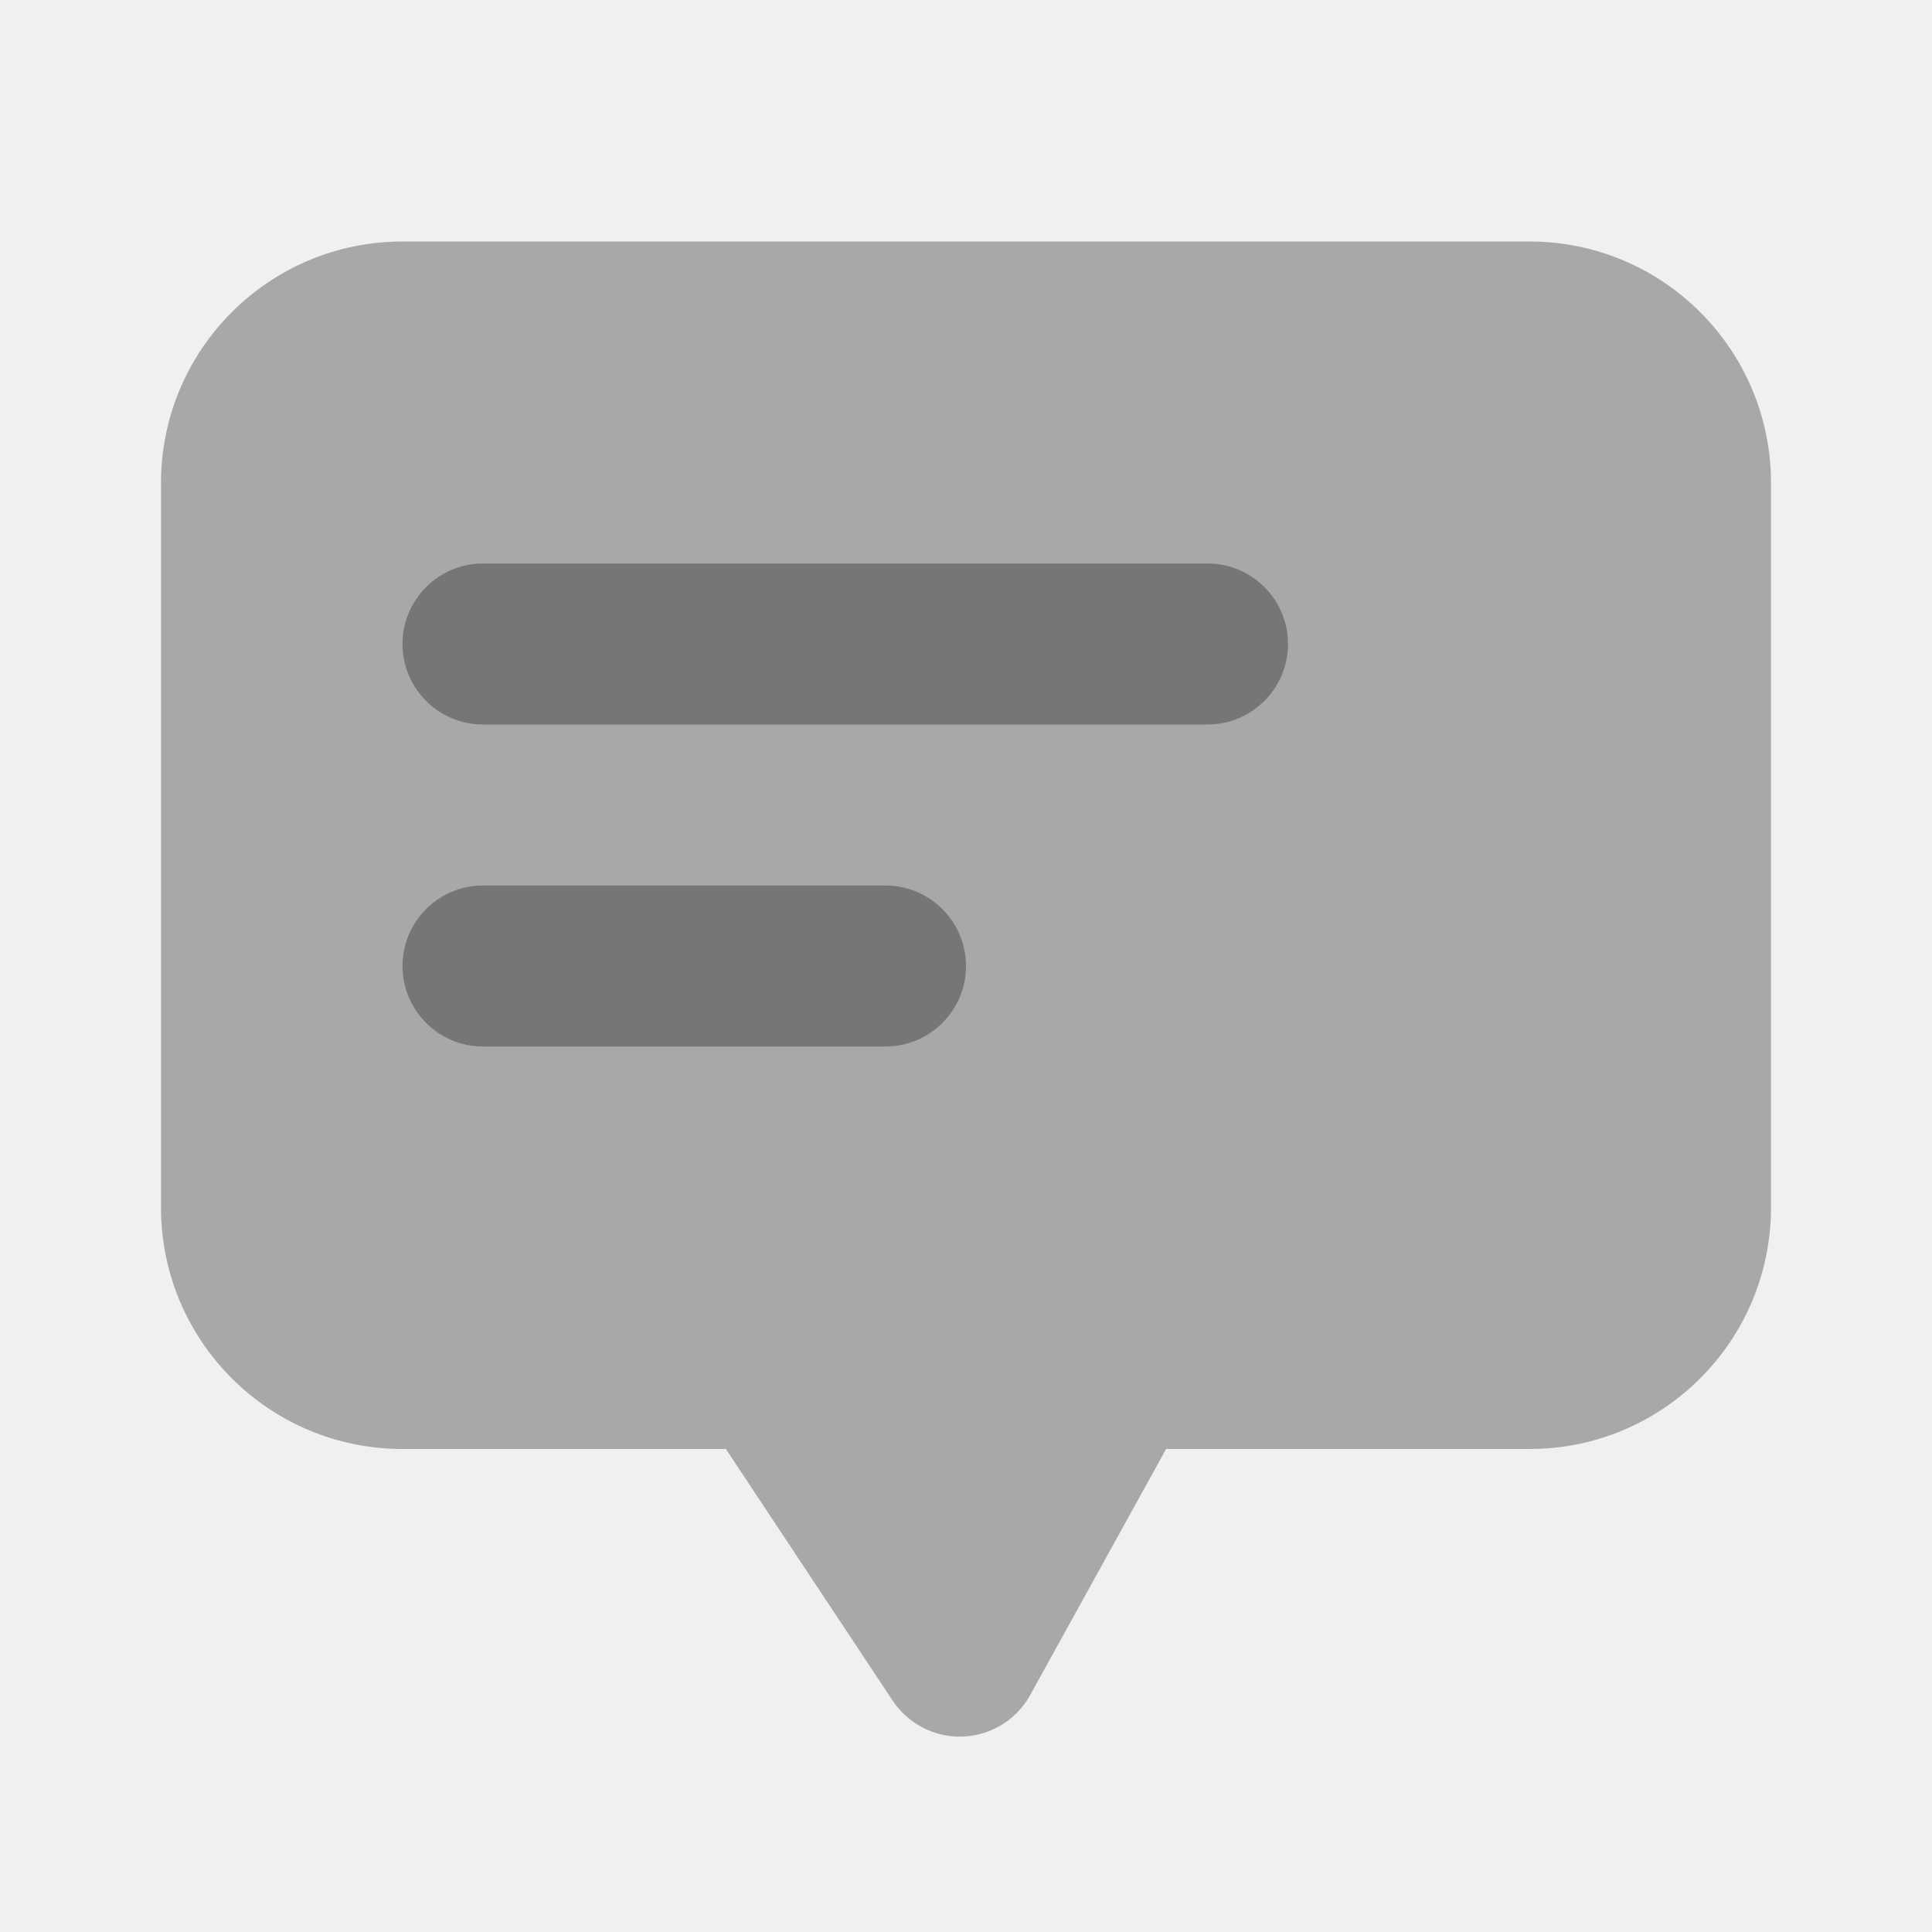
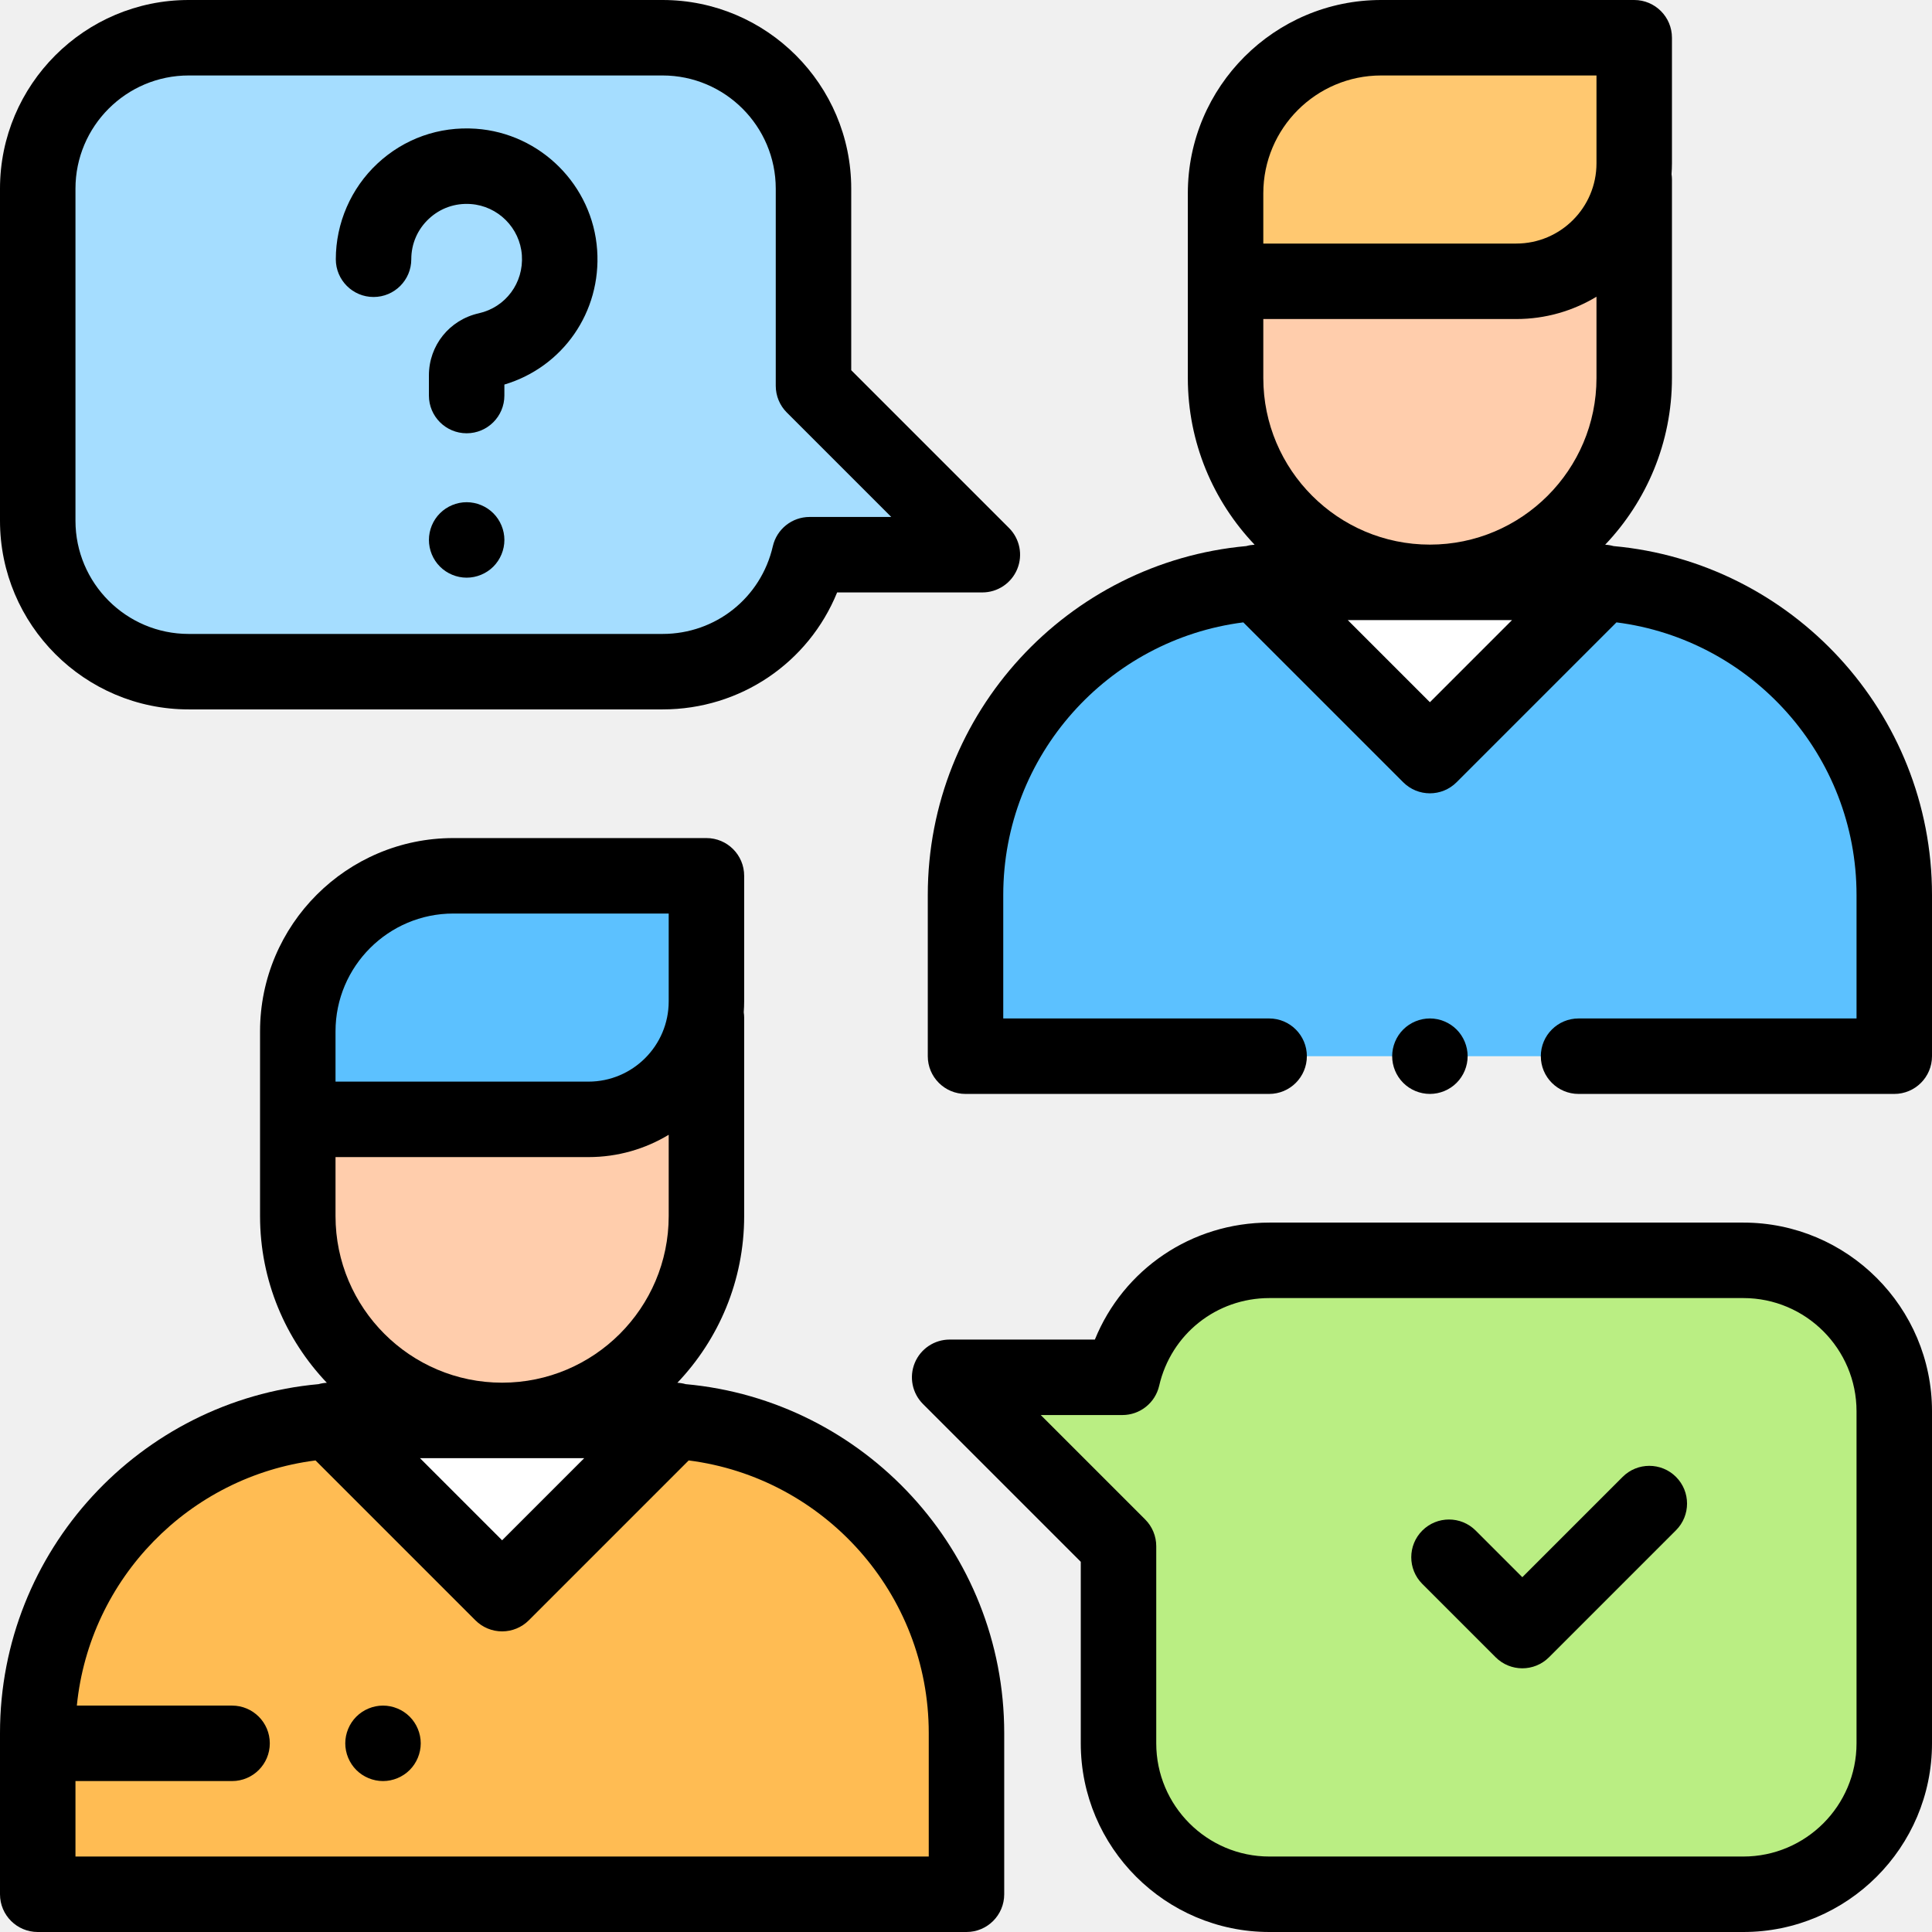
- <svg xmlns="http://www.w3.org/2000/svg" viewBox="0 0 24 24">
-   <g stroke="none" stroke-width="1" fill-rule="evenodd">
-     <rect opacity="0" x="0" y="0" width="24" height="24" />
-     <path d="M14.486,18 L12.797,21.057 C12.53,21.54 11.922,21.715 11.439,21.448 C11.298,21.37 11.178,21.26 11.089,21.126 L9.017,18 L5,18 C3.343,18 2,16.657 2,15 L2,6 C2,4.343 3.343,3 5,3 L19,3 C20.657,3 22,4.343 22,6 L22,15 C22,16.657 20.657,18 19,18 L14.486,18 Z" opacity="0.3" />
-     <path d="M6,7 L15,7 C15.552,7 16,7.448 16,8 C16,8.552 15.552,9 15,9 L6,9 C5.448,9 5,8.552 5,8 C5,7.448 5.448,7 6,7 Z M6,11 L11,11 C11.552,11 12,11.448 12,12 C12,12.552 11.552,13 11,13 L6,13 C5.448,13 5,12.552 5,12 C5,11.448 5.448,11 6,11 Z" opacity="0.3" />
-   </g>
+ <svg xmlns="http://www.w3.org/2000/svg" version="1.1" id="Capa_1" x="0px" y="0px" viewBox="0 0 512 512" style="enable-background:new 0 0 512 512;" xml:space="preserve">
+   <path style="fill:#A5DDFF;" d="M260.333,147l-44.75-44.75V50c0-22.091-17.909-40-40-40H50c-22.091,0-40,17.909-40,40v88  c0,22.091,17.909,40,40,40h125.583c18.995,0,34.886-13.245,38.971-31H260.333z" />
+   <path style="fill:#BAEE83;" d="M251.667,365l44.75,44.75V462c0,22.091,17.909,40,40,40H462c22.091,0,40-17.909,40-40v-88  c0-22.091-17.909-40-40-40H336.417c-18.995,0-34.886,13.245-38.971,31H251.667z" />
+   <path style="fill:#FFBC53;" d="M173.276,376.426H92.85c-45.757,0-82.85,37.093-82.85,82.85V502h246.127v-42.724  C256.127,413.519,219.034,376.426,173.276,376.426z" />
+   <polygon style="fill:#FFFFFF;" points="178.971,376.426 133.063,422.333 87.156,376.426 " />
+   <path style="fill:#5CC1FF;" d="M120.139,232.096h67.073v33.286c0,17.264-13.996,31.26-31.26,31.26H78.916V273.32  C78.916,250.553,97.372,232.096,120.139,232.096z" />
+   <path style="fill:#FFCDAC;" d="M187.211,296.642v25.636c0,29.905-24.243,54.148-54.148,54.148l0,0  c-29.905,0-54.148-24.243-54.148-54.148v-25.636H187.211z" />
+   <path style="fill:#5CC1FF;" d="M419.15,154.329h-80.426c-45.757,0-82.85,37.093-82.85,82.85v42.724H502V237.18  C502,191.423,464.907,154.329,419.15,154.329z" />
+   <polygon style="fill:#FFFFFF;" points="424.844,154.329 378.937,200.237 333.029,154.329 " />
+   <path style="fill:#FFC870;" d="M366.012,10h67.073v33.286c0,17.264-13.996,31.26-31.26,31.26h-77.036V51.223  C324.789,28.456,343.245,10,366.012,10z" />
+   <path style="fill:#FFCDAC;" d="M433.084,74.546v25.636c0,29.905-24.243,54.148-54.148,54.148l0,0  c-29.905,0-54.148-24.243-54.148-54.148V74.546H433.084z" />
+   <path d="M181.72,366.814c-0.723-0.206-1.463-0.322-2.208-0.362c10.954-11.513,17.7-27.066,17.7-44.174v-52.611  c0-0.481-0.046-0.95-0.111-1.412c0.066-0.95,0.111-1.906,0.111-2.872v-33.286c0-5.523-4.477-10-10-10h-67.073  c-28.245,0-51.223,22.979-51.223,51.223v48.958c0,17.108,6.745,32.661,17.7,44.174c-0.744,0.04-1.484,0.156-2.206,0.362  C37.153,371.093,0,410.924,0,459.276V502c0,5.523,4.477,10,10,10h246.127c5.523,0,10-4.477,10-10v-42.724  C266.127,410.925,228.976,371.094,181.72,366.814z M88.916,306.642h67.036c7.772,0,15.047-2.162,21.26-5.914v21.549  c0,24.343-19.805,44.148-44.148,44.148s-44.148-19.805-44.148-44.148V306.642z M154.829,386.426l-21.765,21.766l-21.765-21.766  H154.829z M88.916,273.319c0-17.216,14.007-31.223,31.223-31.223h57.073v23.286c0,11.723-9.537,21.26-21.26,21.26H88.916v-0.641  V273.319z M246.127,492H20v-20h41.5c5.523,0,10-4.477,10-10s-4.477-10-10-10H20.365c3.359-33.716,29.806-60.717,63.255-64.969  l42.373,42.373c1.875,1.875,4.419,2.929,7.071,2.929s5.196-1.054,7.071-2.929l42.373-42.373c35.824,4.553,63.62,35.204,63.62,72.245  V492H246.127z" />
+   <path d="M427.595,144.718c-0.723-0.206-1.464-0.322-2.21-0.362c10.954-11.513,17.699-27.066,17.699-44.174V47.57  c0-0.481-0.046-0.95-0.111-1.412c0.066-0.95,0.111-1.906,0.111-2.872V10c0-5.523-4.477-10-10-10h-67.073  c-28.245,0-51.223,22.979-51.223,51.223v48.958c0,17.108,6.745,32.661,17.699,44.174c-0.745,0.04-1.487,0.156-2.21,0.362  c-47.255,4.281-84.405,44.112-84.405,92.462v42.723c0,5.523,4.477,10,10,10h80.46c5.523,0,10-4.477,10-10s-4.477-10-10-10h-70.46  V237.18c0-37.041,27.795-67.692,63.619-72.245l42.373,42.373c1.953,1.953,4.512,2.929,7.071,2.929s5.119-0.976,7.071-2.929  l42.373-42.373C464.205,169.489,492,200.139,492,237.18v32.723h-73.667c-5.523,0-10,4.477-10,10s4.477,10,10,10H502  c5.523,0,10-4.477,10-10V237.18C512,188.83,474.849,148.999,427.595,144.718z M334.789,100.182V84.546h67.036  c7.772,0,15.047-2.163,21.26-5.914v21.549c0,24.343-19.805,44.148-44.148,44.148S334.789,124.525,334.789,100.182z M334.789,51.223  c0-17.216,14.007-31.223,31.223-31.223h57.073v23.286c0,11.723-9.537,21.26-21.26,21.26h-67.036v-0.641L334.789,51.223  L334.789,51.223z M378.937,186.095l-21.765-21.765h43.53L378.937,186.095z" />
+   <path d="M386.01,286.97c1.86-1.86,2.93-4.43,2.93-7.07c0-2.63-1.07-5.21-2.93-7.07c-1.86-1.86-4.44-2.93-7.07-2.93  c-2.64,0-5.21,1.07-7.07,2.93c-1.87,1.86-2.93,4.44-2.93,7.07c0,2.64,1.06,5.21,2.93,7.07c1.86,1.87,4.43,2.93,7.07,2.93  C381.57,289.9,384.15,288.84,386.01,286.97z" />
+   <path d="M50,188h125.583c20.674,0,38.702-12.407,46.266-31h38.484c4.044,0,7.691-2.437,9.239-6.173  c1.548-3.736,0.692-8.038-2.167-10.898l-41.821-41.821V50c0-27.57-22.43-50-50-50H50C22.43,0,0,22.43,0,50v88  C0,165.57,22.43,188,50,188z M20,50c0-16.542,13.458-30,30-30h125.583c16.542,0,30,13.458,30,30v52.25  c0,2.652,1.054,5.196,2.929,7.071L236.191,137h-21.637c-4.659,0-8.701,3.217-9.746,7.758C201.66,158.442,189.643,168,175.583,168H50  c-16.542,0-30-13.458-30-30V50z" />
+   <path d="M462,324H336.417c-20.674,0-38.702,12.407-46.266,31h-38.484c-4.044,0-7.691,2.437-9.239,6.173s-0.692,8.038,2.167,10.898  l41.821,41.821V462c0,27.57,22.43,50,50,50H462c27.57,0,50-22.43,50-50v-88C512,346.43,489.57,324,462,324z M492,462  c0,16.542-13.458,30-30,30H336.417c-16.542,0-30-13.458-30-30v-52.25c0-2.652-1.054-5.196-2.929-7.071L275.809,375h21.637  c4.659,0,8.701-3.217,9.746-7.758C310.34,353.558,322.357,344,336.417,344H462c16.542,0,30,13.458,30,30V462z" />
+   <path d="M430.015,391.392l-26.583,26.583l-12.361-12.361c-3.905-3.905-10.237-3.905-14.143,0c-3.905,3.905-3.905,10.237,0,14.143  l19.432,19.432c1.953,1.953,4.512,2.929,7.071,2.929s5.119-0.976,7.071-2.929l33.654-33.654c3.905-3.905,3.905-10.237,0-14.143  C440.252,387.487,433.92,387.487,430.015,391.392z" />
+   <path d="M98.995,78.706c5.523,0,10-4.477,10-10c0-4.111,1.656-7.921,4.664-10.729c3.003-2.804,6.938-4.196,11.069-3.906  c7.239,0.499,13.074,6.334,13.573,13.573c0.505,7.319-4.293,13.787-11.408,15.379c-7.788,1.742-13.227,8.513-13.227,16.465v5.335  c0,5.523,4.477,10,10,10c5.523,0,10-4.477,10-10v-2.91c15.494-4.622,25.719-19.229,24.587-35.645  c-1.182-17.147-15.004-30.969-32.151-32.151c-9.723-0.669-18.991,2.611-26.091,9.239c-7.001,6.535-11.017,15.775-11.017,25.349  C88.995,74.229,93.472,78.706,98.995,78.706z" />
+   <path d="M123.67,133.09c-2.64,0-5.21,1.07-7.07,2.93c-1.87,1.86-2.93,4.44-2.93,7.07s1.06,5.21,2.93,7.07  c1.86,1.86,4.43,2.93,7.07,2.93c2.63,0,5.21-1.07,7.07-2.93c1.86-1.86,2.93-4.44,2.93-7.07s-1.07-5.21-2.93-7.07  C128.88,134.16,126.3,133.09,123.67,133.09z" />
+   <path d="M101.5,452c-2.63,0-5.21,1.07-7.07,2.93s-2.93,4.44-2.93,7.07s1.07,5.21,2.93,7.07c1.86,1.86,4.44,2.93,7.07,2.93  s5.21-1.07,7.07-2.93s2.93-4.44,2.93-7.07s-1.07-5.21-2.93-7.07C106.71,453.07,104.13,452,101.5,452z" />
+   <g>
+ </g>
+   <g>
+ </g>
+   <g>
+ </g>
+   <g>
+ </g>
+   <g>
+ </g>
+   <g>
+ </g>
+   <g>
+ </g>
+   <g>
+ </g>
+   <g>
+ </g>
+   <g>
+ </g>
+   <g>
+ </g>
+   <g>
+ </g>
+   <g>
+ </g>
+   <g>
+ </g>
+   <g>
+ </g>
</svg>
